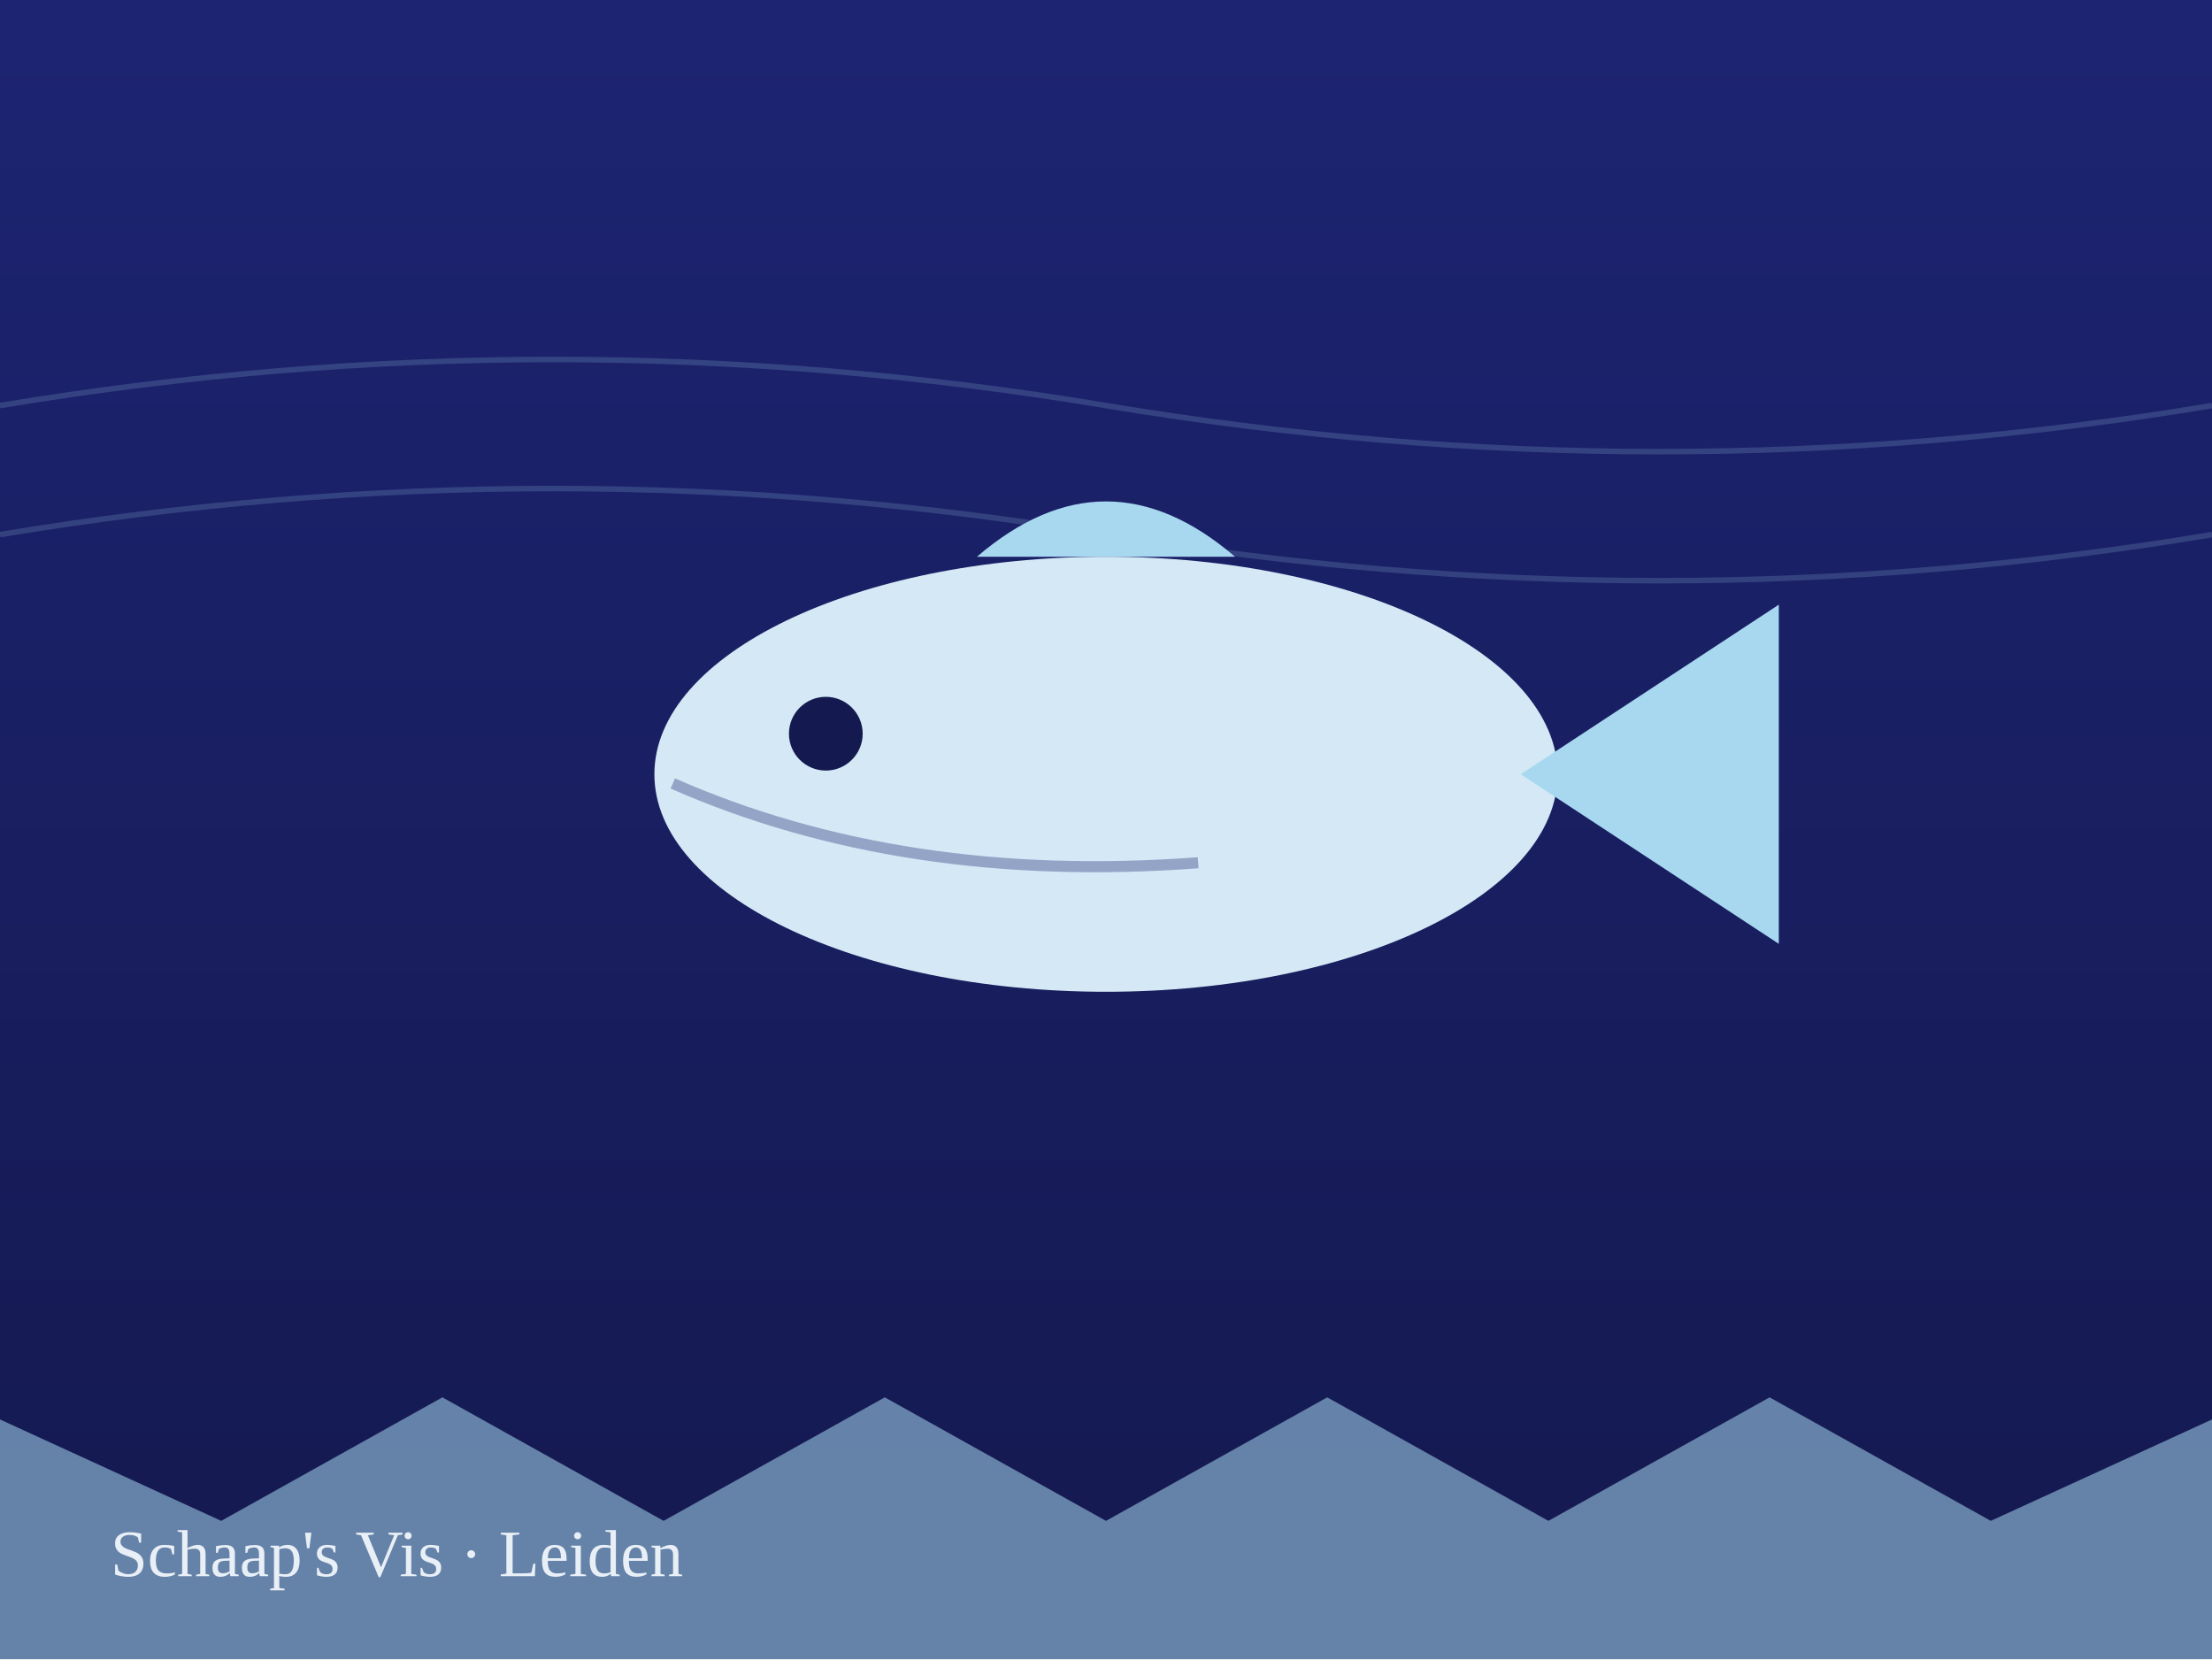
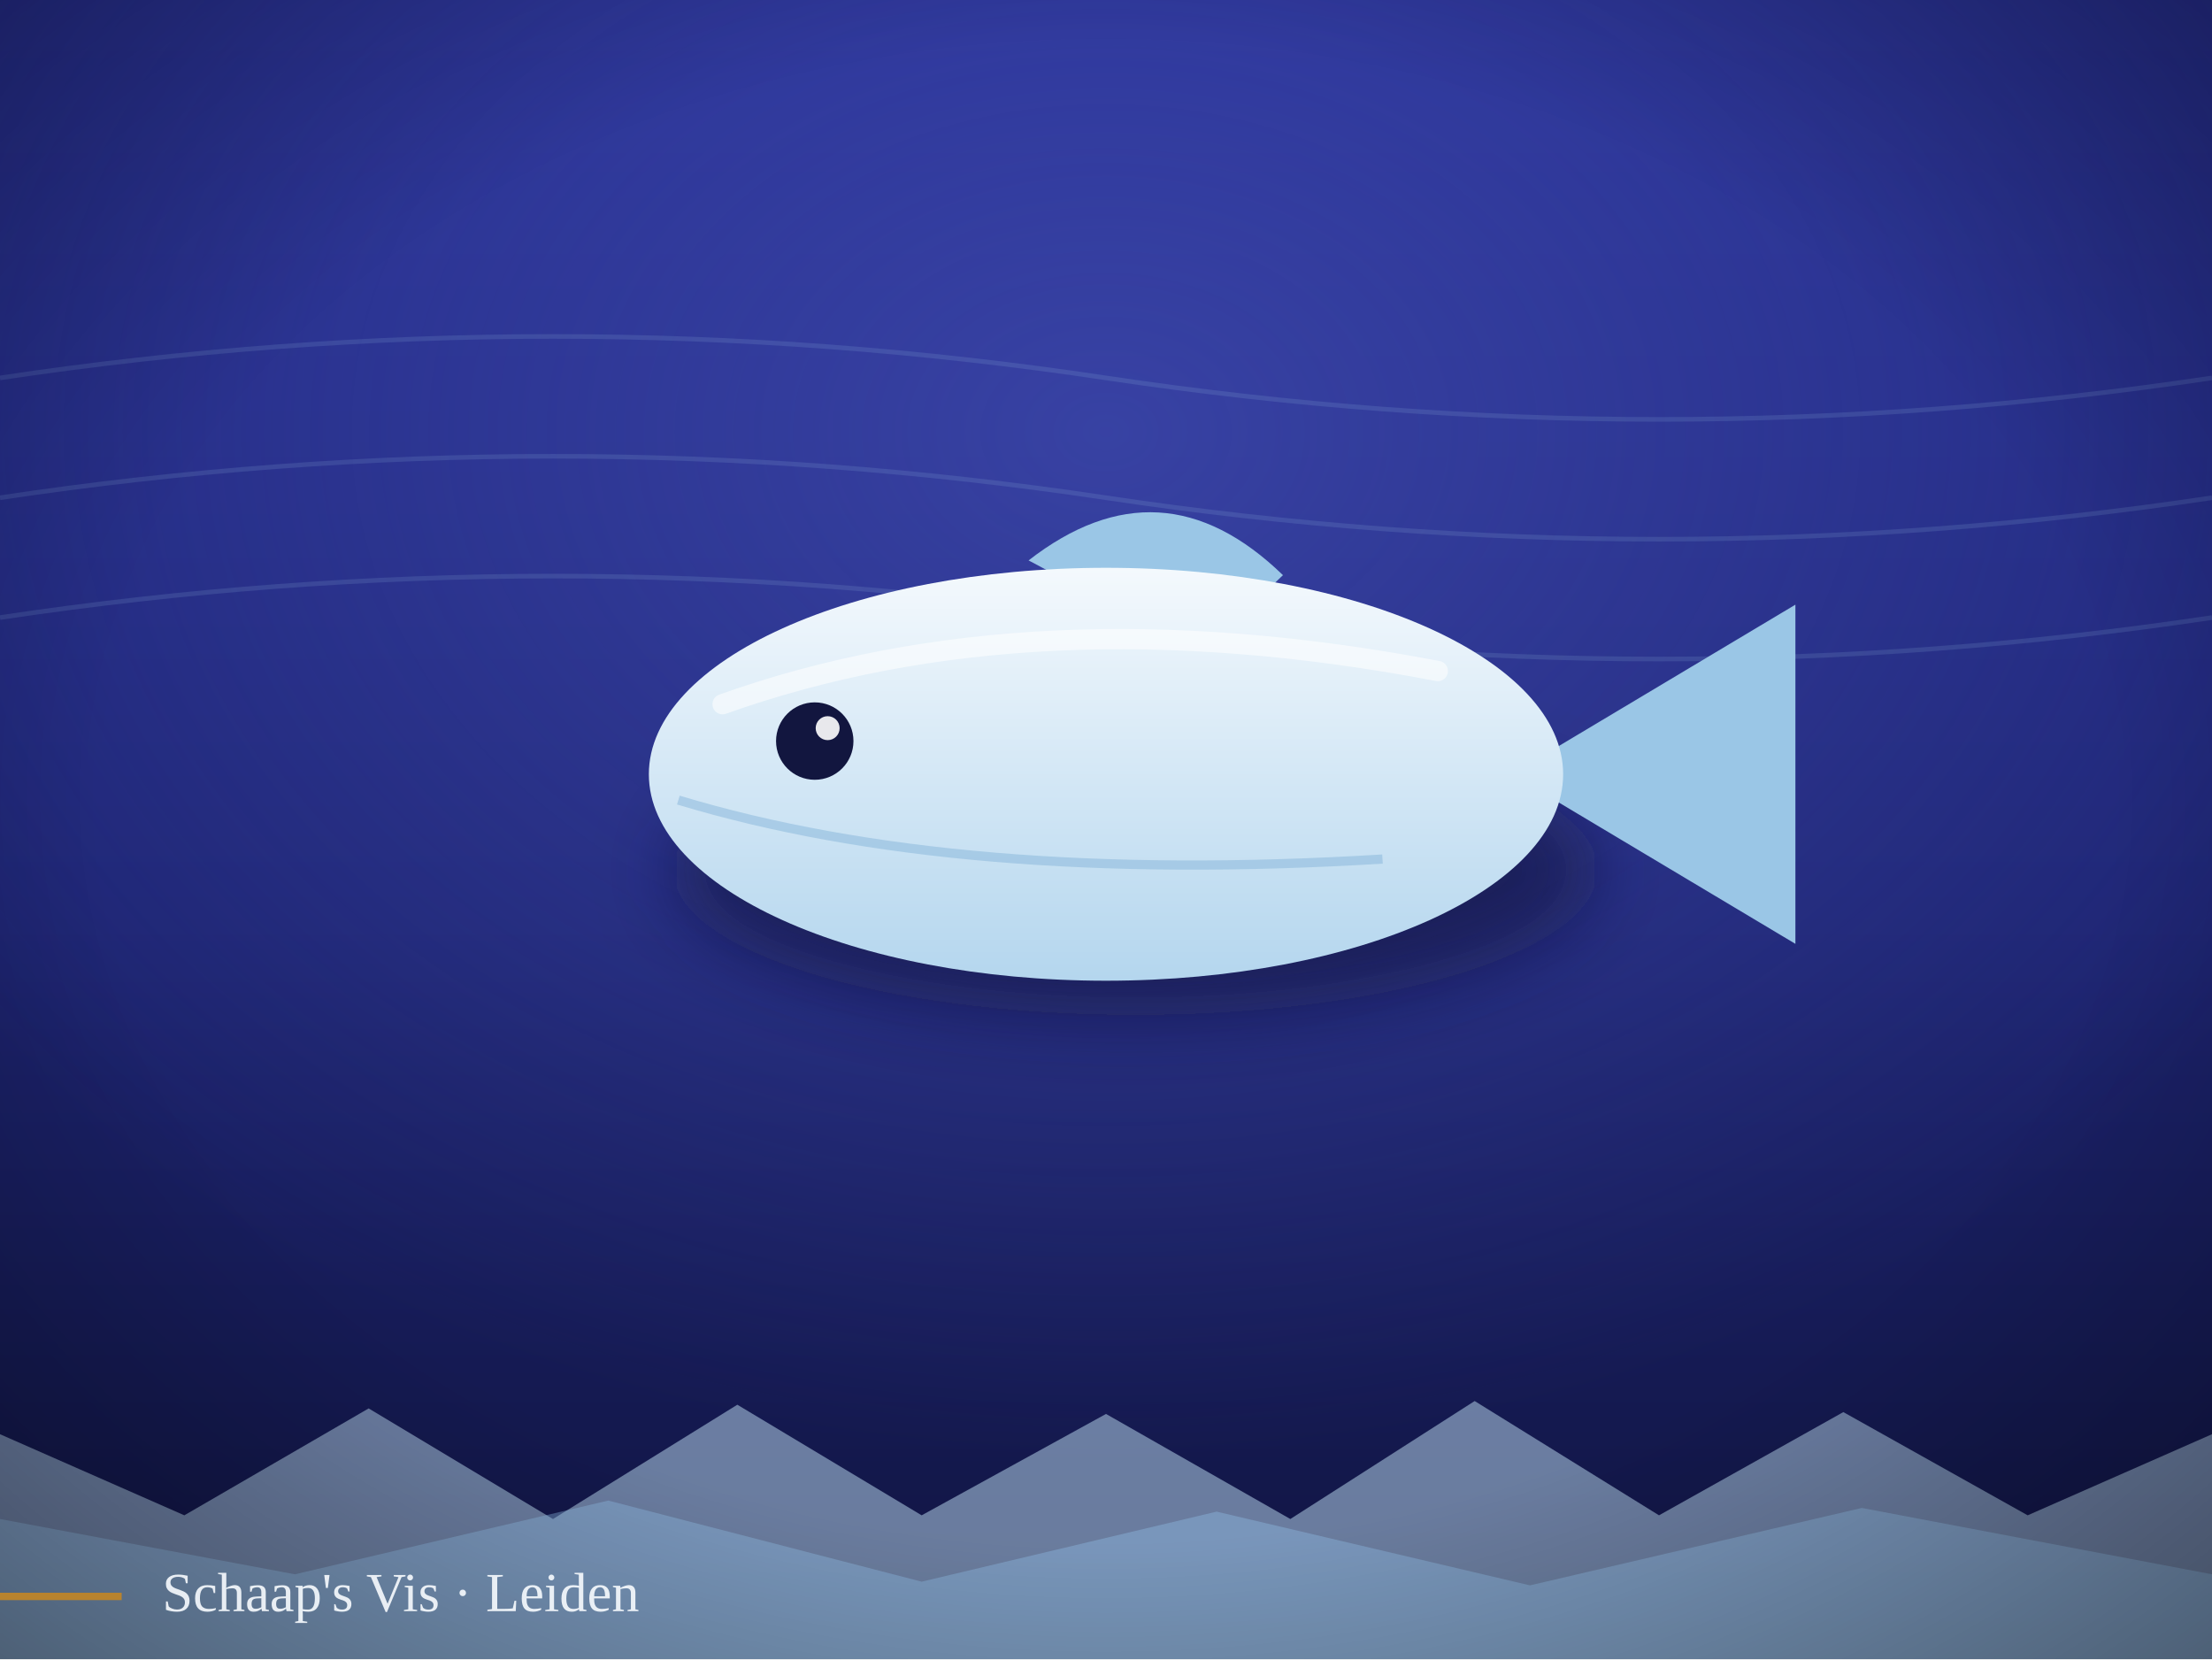
<svg xmlns="http://www.w3.org/2000/svg" viewBox="0 0 1200 900" role="img" aria-label="Verse vis op ijs — Schaap's Vishandel Leiden">
  <defs>
-     <linearGradient id="bg" x1="0" y1="0" x2="0" y2="1">
-       <stop offset="0" stop-color="#1d2472" />
-       <stop offset="1" stop-color="#14194f" />
+     <linearGradient id="vbg" x1="0" y1="0" x2="0" y2="1">
+       <stop offset="0" stop-color="#252d90" />
+       <stop offset="0.55" stop-color="#1d2472" />
+       <stop offset="1" stop-color="#10143f" />
    </linearGradient>
+     <radialGradient id="vglow" cx="0.5" cy="0.26" r="0.62">
+       <stop offset="0" stop-color="#4a56be" stop-opacity="0.55" />
+       <stop offset="1" stop-color="#4a56be" stop-opacity="0" />
+     </radialGradient>
+     <linearGradient id="vbody" x1="0" y1="0" x2="0" y2="1">
+       <stop offset="0" stop-color="#f4f9fd" />
+       <stop offset="1" stop-color="#b4d6ee" />
+     </linearGradient>
+     <radialGradient id="vvig" cx="0.5" cy="0.48" r="0.75">
+       <stop offset="0.6" stop-color="#000" stop-opacity="0" />
+       <stop offset="1" stop-color="#000" stop-opacity="0.4" />
+     </radialGradient>
+     <filter id="vsh" x="-30%" y="-30%" width="160%" height="160%">
+       <feGaussianBlur stdDeviation="20" />
+     </filter>
  </defs>
-   <rect width="1200" height="900" fill="url(#bg)" />
-   <g fill="none" stroke="#a8d8f0" stroke-width="3" opacity="0.18">
-     <path d="M0 220 Q300 170 600 220 T1200 220" />
-     <path d="M0 290 Q300 240 600 290 T1200 290" />
+   <rect width="1200" height="900" fill="url(#vbg)" />
+   <rect width="1200" height="900" fill="url(#vglow)" />
+   <g fill="none" stroke="#a8d8f0" stroke-width="2.5" opacity="0.13">
+     <path d="M0 205 Q300 160 600 205 T1200 205" />
+     <path d="M0 270 Q300 225 600 270 T1200 270" />
+     <path d="M0 335 Q300 290 600 335 T1200 335" />
  </g>
  <g transform="translate(600 420)">
-     <ellipse cx="0" cy="0" rx="245" ry="118" fill="#d4e8f5" />
-     <polygon points="225,0 365,-92 365,92" fill="#a8d8f0" />
-     <path d="M-70 -118 Q0 -178 70 -118" fill="#a8d8f0" />
-     <circle cx="-152" cy="-22" r="20" fill="#14194f" />
-     <path d="M-235 5 Q-110 60 50 48" fill="none" stroke="#1d2472" stroke-width="6" opacity="0.35" />
+     <ellipse cx="16" cy="52" rx="250" ry="78" fill="#080b2e" opacity="0.5" filter="url(#vsh)" />
+     <polygon points="220,0 374,-92 374,92" fill="#9ac6e6" />
+     <path d="M-42 -116 Q30 -172 96 -108 L52 -66 Z" fill="#9ac6e6" />
+     <ellipse cx="0" cy="0" rx="248" ry="112" fill="url(#vbody)" />
+     <path d="M-208 -38 Q-40 -98 180 -56" fill="none" stroke="#ffffff" stroke-width="11" opacity="0.55" stroke-linecap="round" />
+     <path d="M-232 14 Q-80 60 150 46" fill="none" stroke="#7fb0d6" stroke-width="5" opacity="0.45" />
+     <circle cx="-158" cy="-18" r="21" fill="#12163f" />
+     <circle cx="-151" cy="-25" r="6.5" fill="#fff" opacity="0.9" />
  </g>
-   <g fill="#a8d8f0" opacity="0.55">
-     <polygon points="0,900 0,770 120,825 240,758 360,825 480,758 600,825 720,758 840,825 960,758 1080,825 1200,770 1200,900" />
+   <g>
+     <polygon points="0,900 0,778 100,822 200,764 300,824 400,762 500,822 600,767 700,824 800,760 900,822 1000,766 1100,822 1200,778 1200,900" fill="#c2e2f5" opacity="0.5" />
+     <polygon points="0,900 0,824 160,854 330,814 500,858 660,820 830,860 1010,818 1200,854 1200,900" fill="#8fbfe6" opacity="0.4" />
  </g>
-   <text x="60" y="855" font-family="Georgia, 'Times New Roman', serif" font-size="36" fill="#f7fbfe" opacity="0.9">Schaap's Vis · Leiden</text>
+   <rect width="1200" height="900" fill="url(#vvig)" />
+   <rect x="0" y="864" width="66" height="4" fill="#b8832e" />
+   <text x="88" y="874" font-family="Georgia, 'Times New Roman', serif" font-size="30" fill="#f7fbfe" opacity="0.9">Schaap's Vis · Leiden</text>
</svg>
